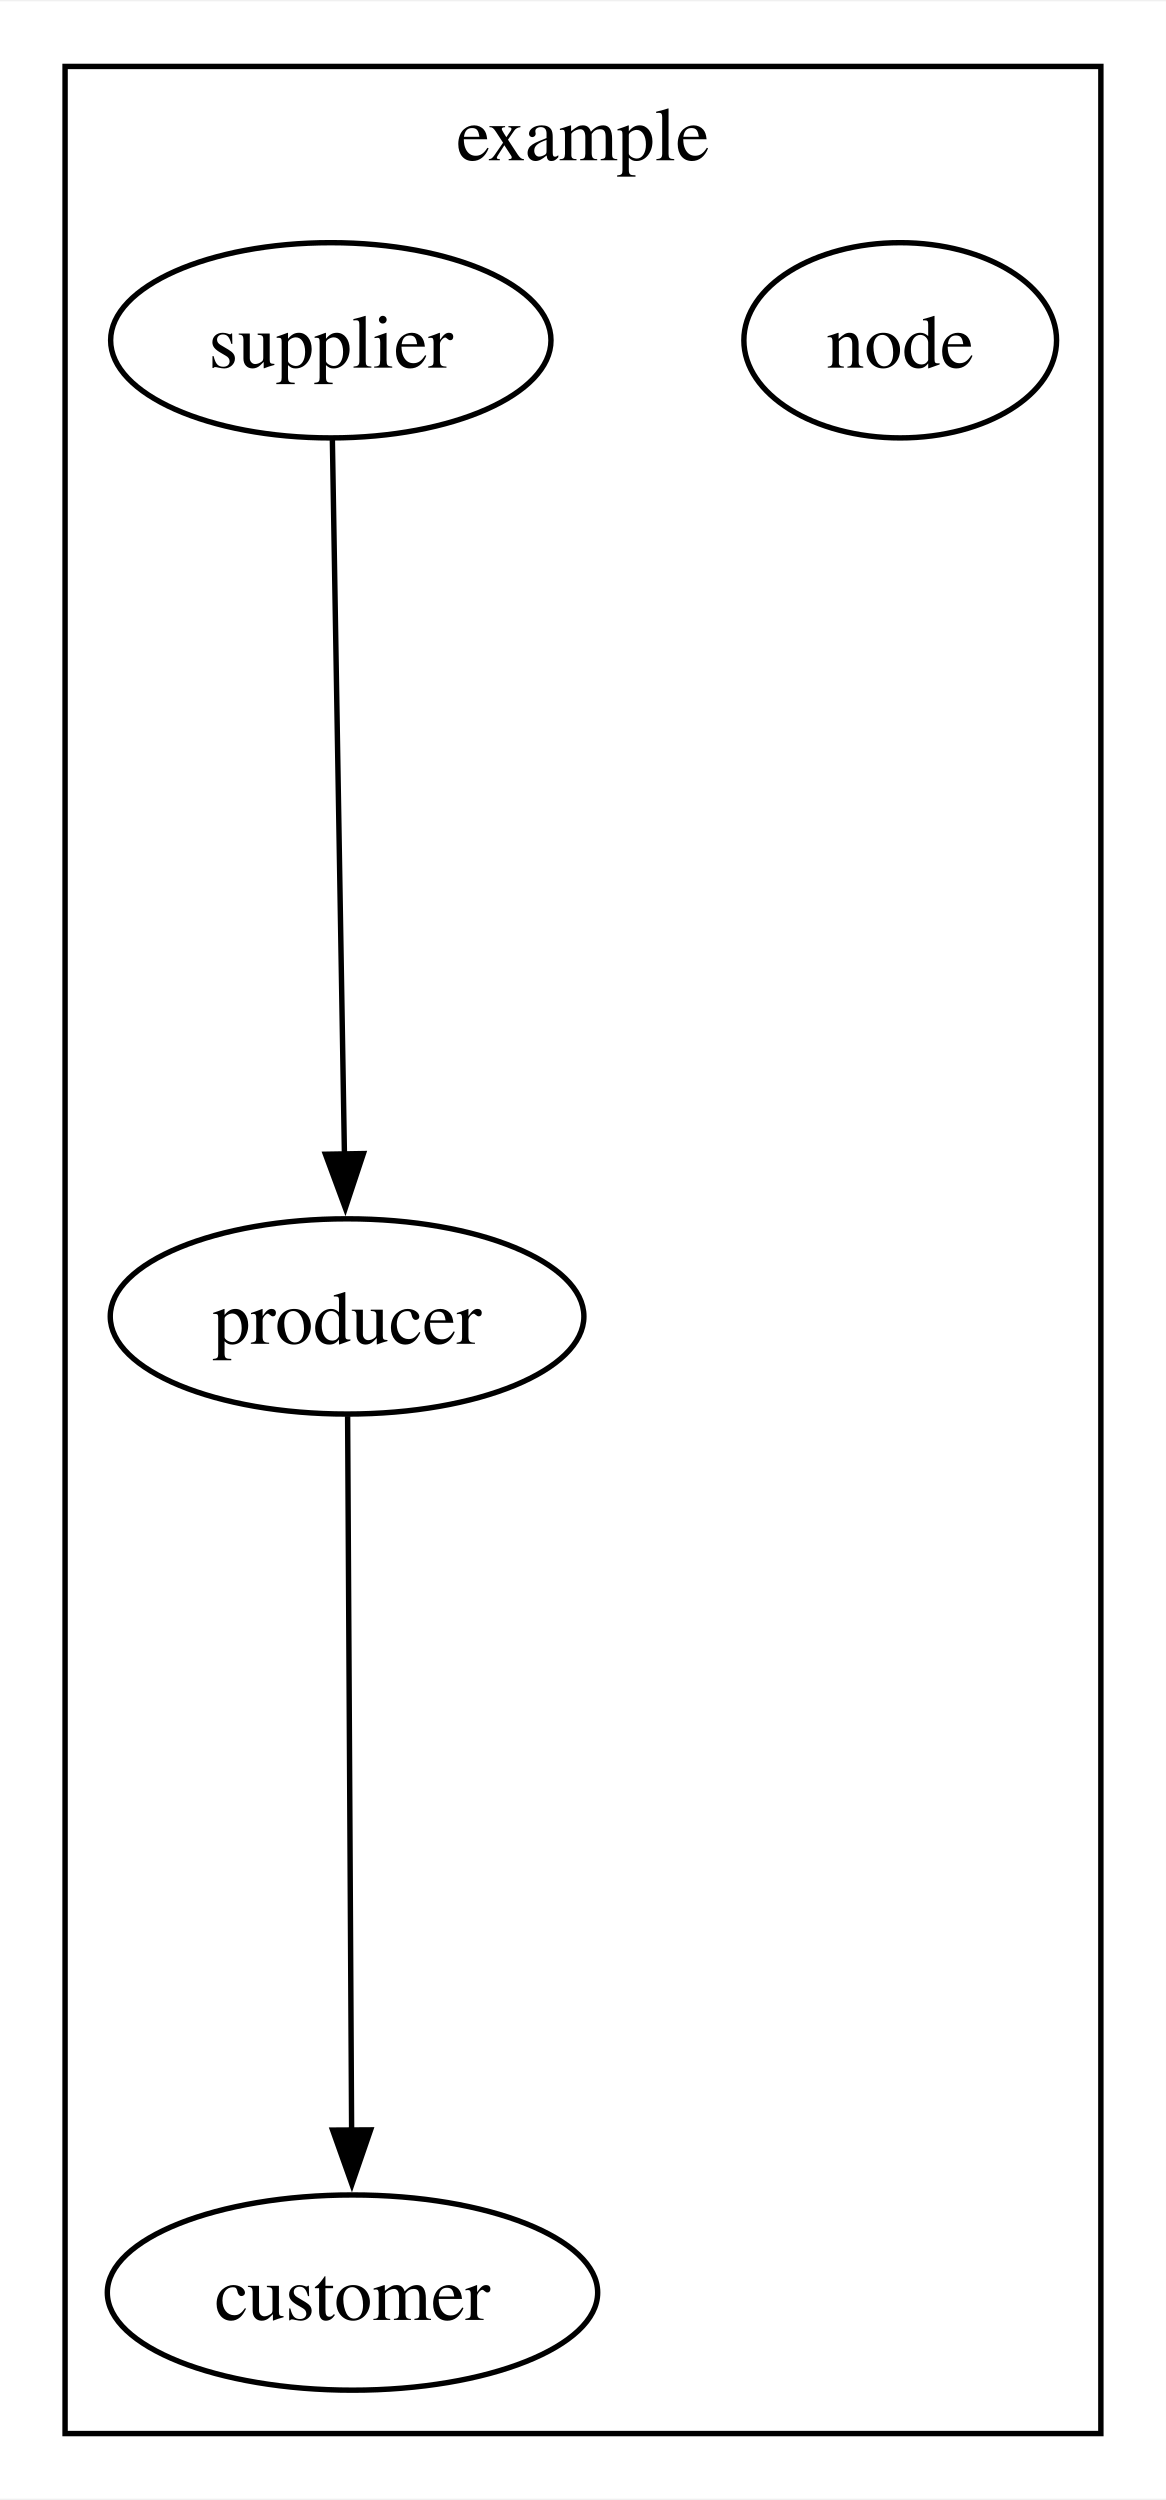
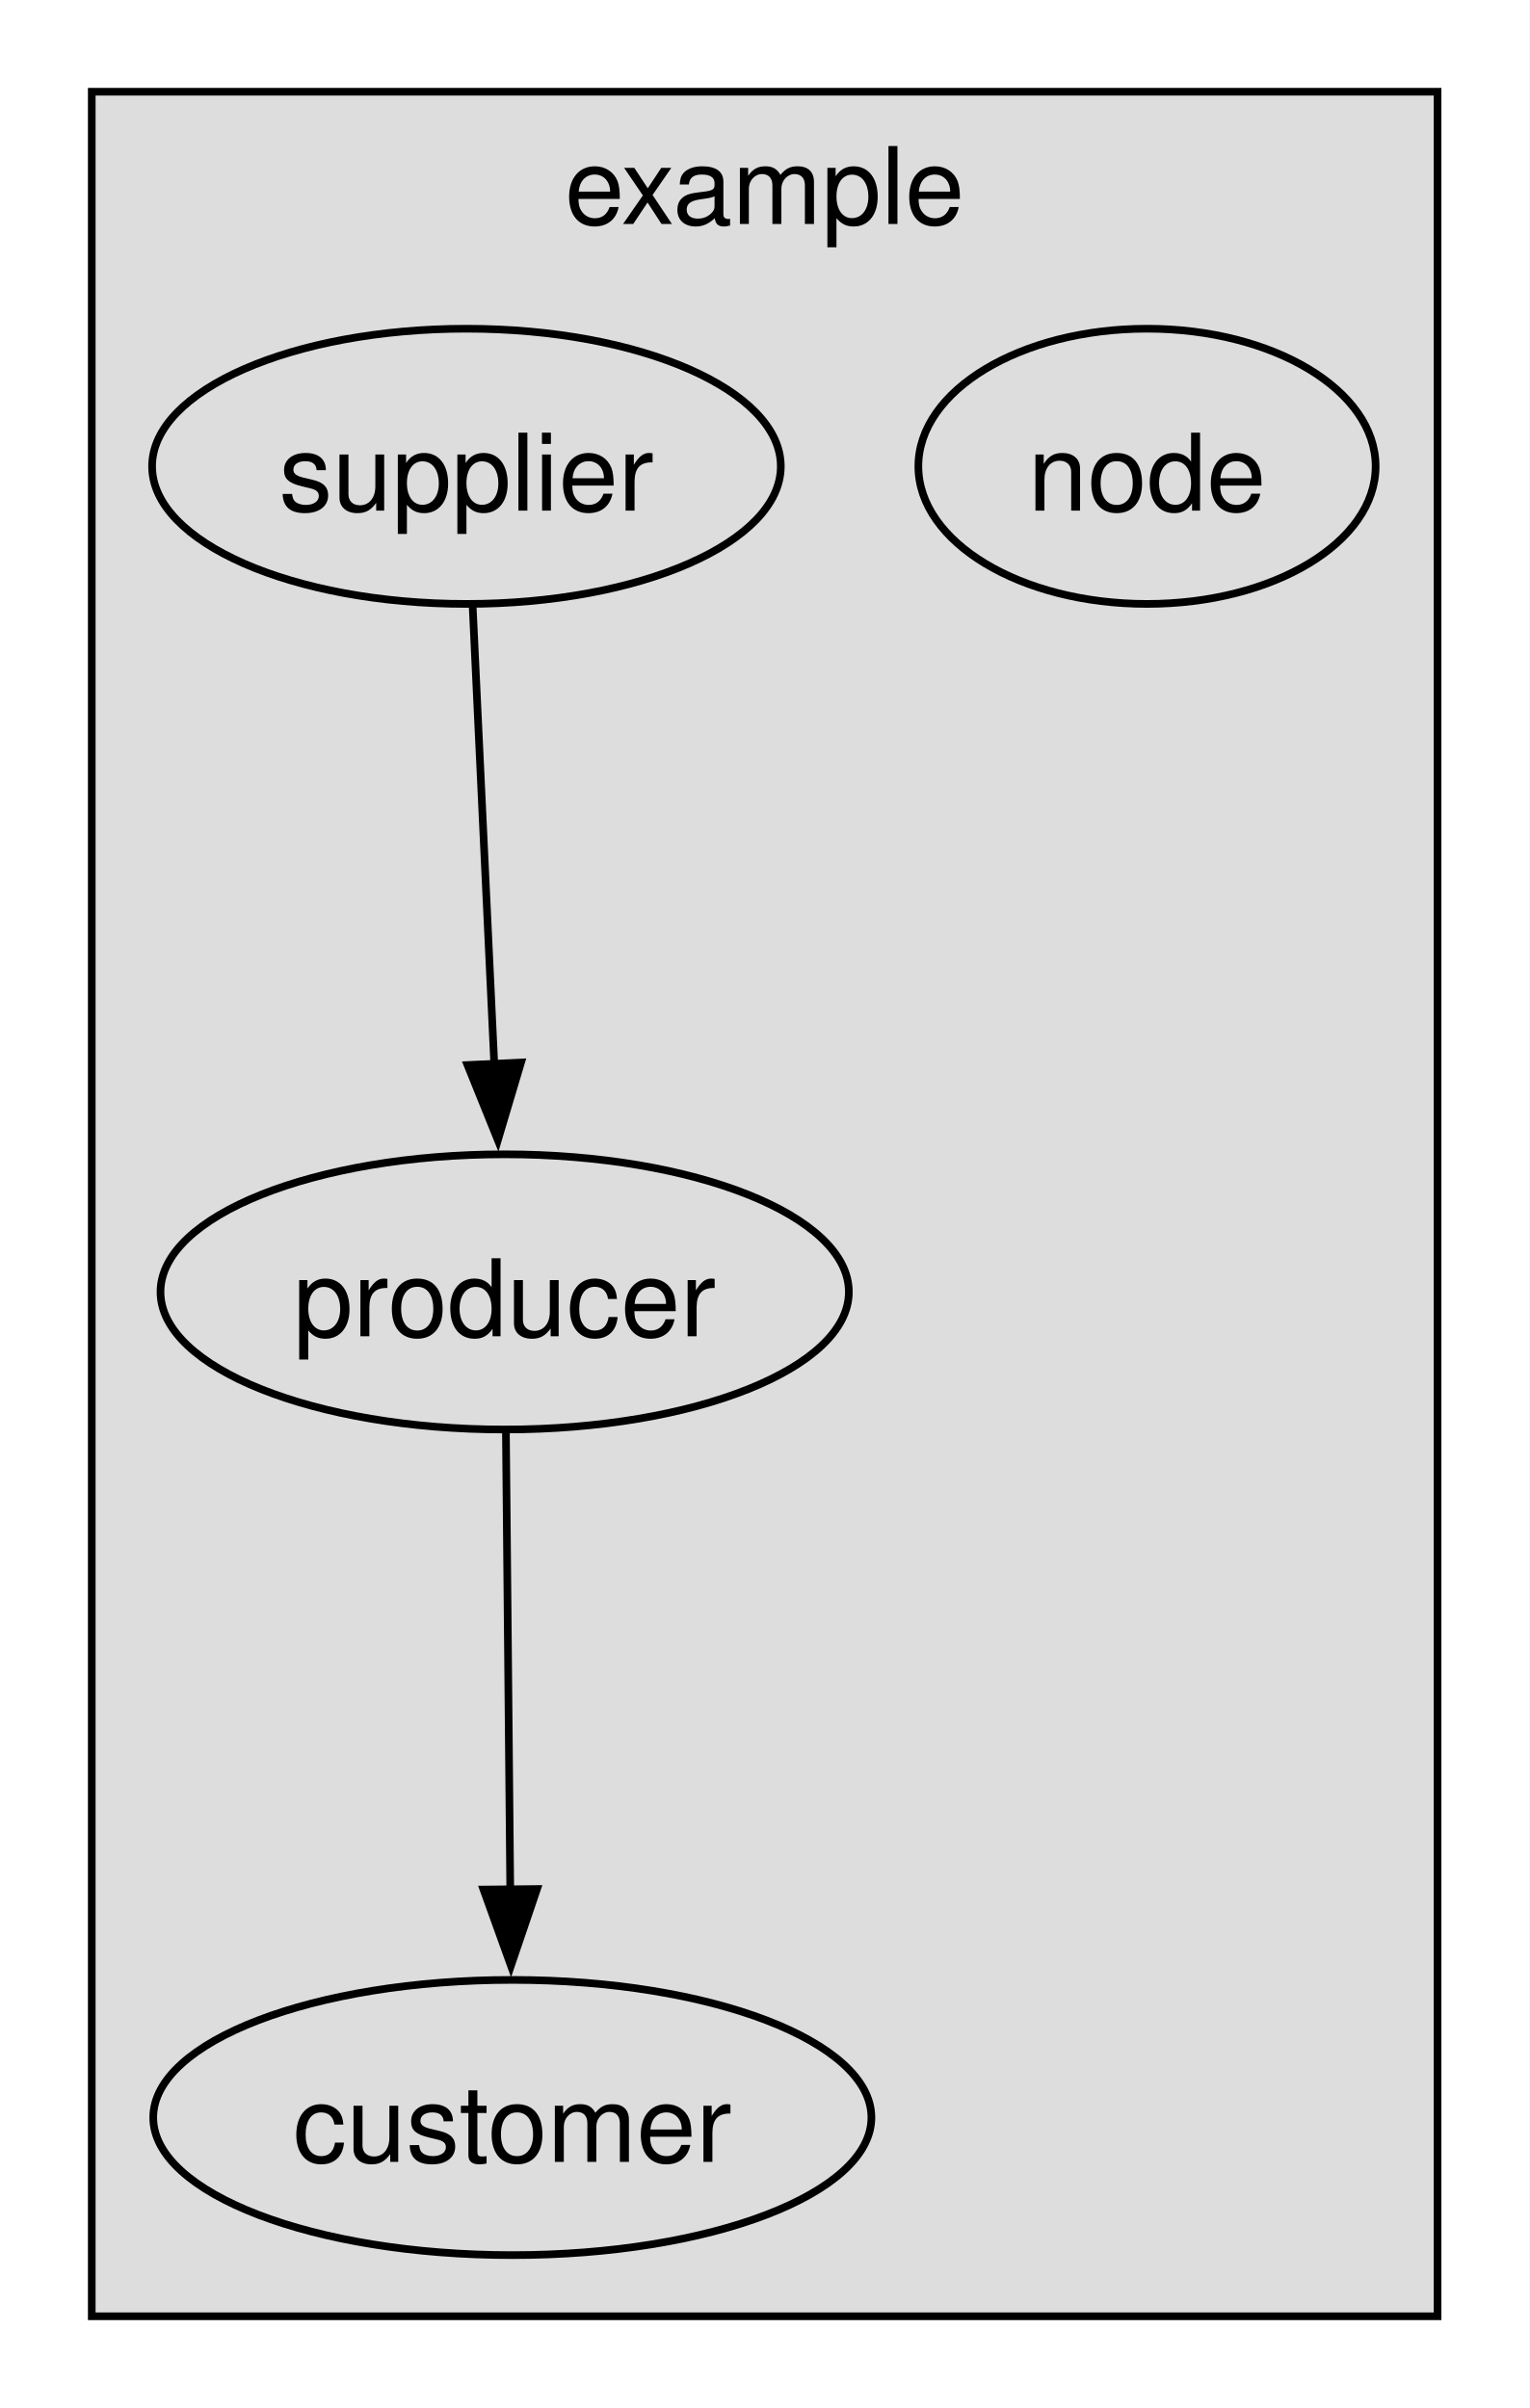
- <svg xmlns="http://www.w3.org/2000/svg" width="215pt" height="461pt" viewBox="0.00 0.00 215.00 460.50">
-   <g id="graph0" class="graph" transform="scale(1 1) rotate(0) translate(4 456.5)">
-     <polygon fill="white" stroke="none" points="-4,4 -4,-456.5 211,-456.5 211,4 -4,4" />
+ <svg xmlns="http://www.w3.org/2000/svg" width="200pt" height="315pt" viewBox="0.00 0.00 200.00 315.00">
+   <g id="graph0" class="graph" transform="scale(1 1) rotate(0) translate(4 311)">
+     <polygon fill="white" stroke="none" points="-4,4 -4,-311 196,-311 196,4 -4,4" />
    <g id="clust1" class="cluster">
-       <polygon fill="none" stroke="black" points="8,-8 8,-444.5 199,-444.5 199,-8 8,-8" />
-       <text text-anchor="middle" x="103.5" y="-427.2" font-family="Times,serif" font-size="14.00">example</text>
+       <polygon fill="#dddddd" stroke="black" points="8,-8 8,-299 184,-299 184,-8 8,-8" />
+       <text text-anchor="middle" x="96" y="-281.7" font-family="Helvetica,Arial,sans-serif" font-size="14.00">example</text>
    </g>
    <g id="node1" class="node">
-       <ellipse fill="none" stroke="black" cx="162" cy="-394" rx="28.83" ry="18" />
-       <text text-anchor="middle" x="162" y="-388.95" font-family="Times,serif" font-size="14.00">node</text>
+       <ellipse fill="none" stroke="black" cx="146" cy="-250" rx="29.9" ry="18" />
+       <text text-anchor="middle" x="146" y="-244.2" font-family="Helvetica,Arial,sans-serif" font-size="14.00">node</text>
    </g>
    <g id="node2" class="node">
-       <ellipse fill="none" stroke="black" cx="57" cy="-394" rx="40.6" ry="18" />
-       <text text-anchor="middle" x="57" y="-388.95" font-family="Times,serif" font-size="14.00">supplier</text>
+       <ellipse fill="none" stroke="black" cx="57" cy="-250" rx="41.11" ry="18" />
+       <text text-anchor="middle" x="57" y="-244.2" font-family="Helvetica,Arial,sans-serif" font-size="14.00">supplier</text>
    </g>
    <g id="node3" class="node">
-       <ellipse fill="none" stroke="black" cx="60" cy="-214" rx="43.67" ry="18" />
-       <text text-anchor="middle" x="60" y="-208.95" font-family="Times,serif" font-size="14.00">producer</text>
+       <ellipse fill="none" stroke="black" cx="62" cy="-142" rx="45.01" ry="18" />
+       <text text-anchor="middle" x="62" y="-136.2" font-family="Helvetica,Arial,sans-serif" font-size="14.00">producer</text>
    </g>
    <g id="edge1" class="edge">
-       <path fill="none" stroke="black" d="M57.29,-375.61C57.81,-344.9 58.89,-280.81 59.52,-243.54" />
-       <polygon fill="black" stroke="black" points="63.01,-244.03 59.68,-233.98 56.01,-243.91 63.01,-244.03" />
+       <path fill="none" stroke="black" d="M57.8,-231.97C58.57,-215.76 59.73,-191.06 60.64,-171.79" />
+       <polygon fill="black" stroke="black" points="64.14,-172.01 61.11,-161.85 57.14,-171.68 64.14,-172.01" />
    </g>
    <g id="node4" class="node">
-       <ellipse fill="none" stroke="black" cx="61" cy="-34" rx="45.21" ry="18" />
-       <text text-anchor="middle" x="61" y="-28.95" font-family="Times,serif" font-size="14.00">customer</text>
+       <ellipse fill="none" stroke="black" cx="63" cy="-34" rx="46.96" ry="18" />
+       <text text-anchor="middle" x="63" y="-28.2" font-family="Helvetica,Arial,sans-serif" font-size="14.00">customer</text>
    </g>
    <g id="edge2" class="edge">
-       <path fill="none" stroke="black" d="M60.1,-195.61C60.27,-164.9 60.63,-100.81 60.84,-63.54" />
-       <polygon fill="black" stroke="black" points="64.34,-64 60.89,-53.98 57.34,-63.96 64.34,-64" />
+       <path fill="none" stroke="black" d="M62.16,-123.97C62.31,-107.76 62.55,-83.06 62.73,-63.79" />
+       <polygon fill="black" stroke="black" points="66.23,-63.89 62.82,-53.85 59.23,-63.82 66.23,-63.89" />
    </g>
  </g>
</svg>
